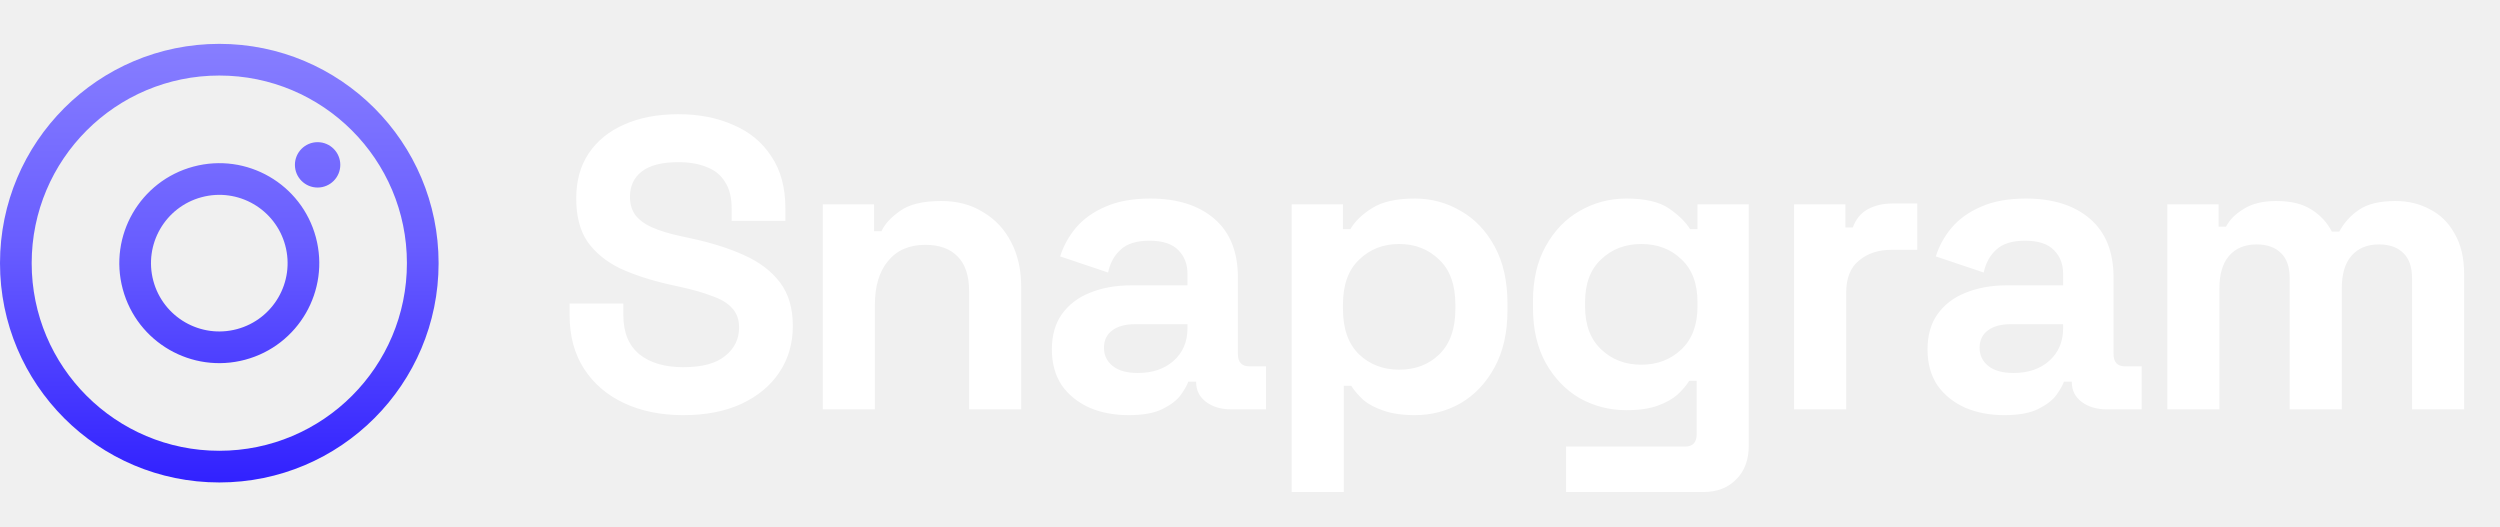
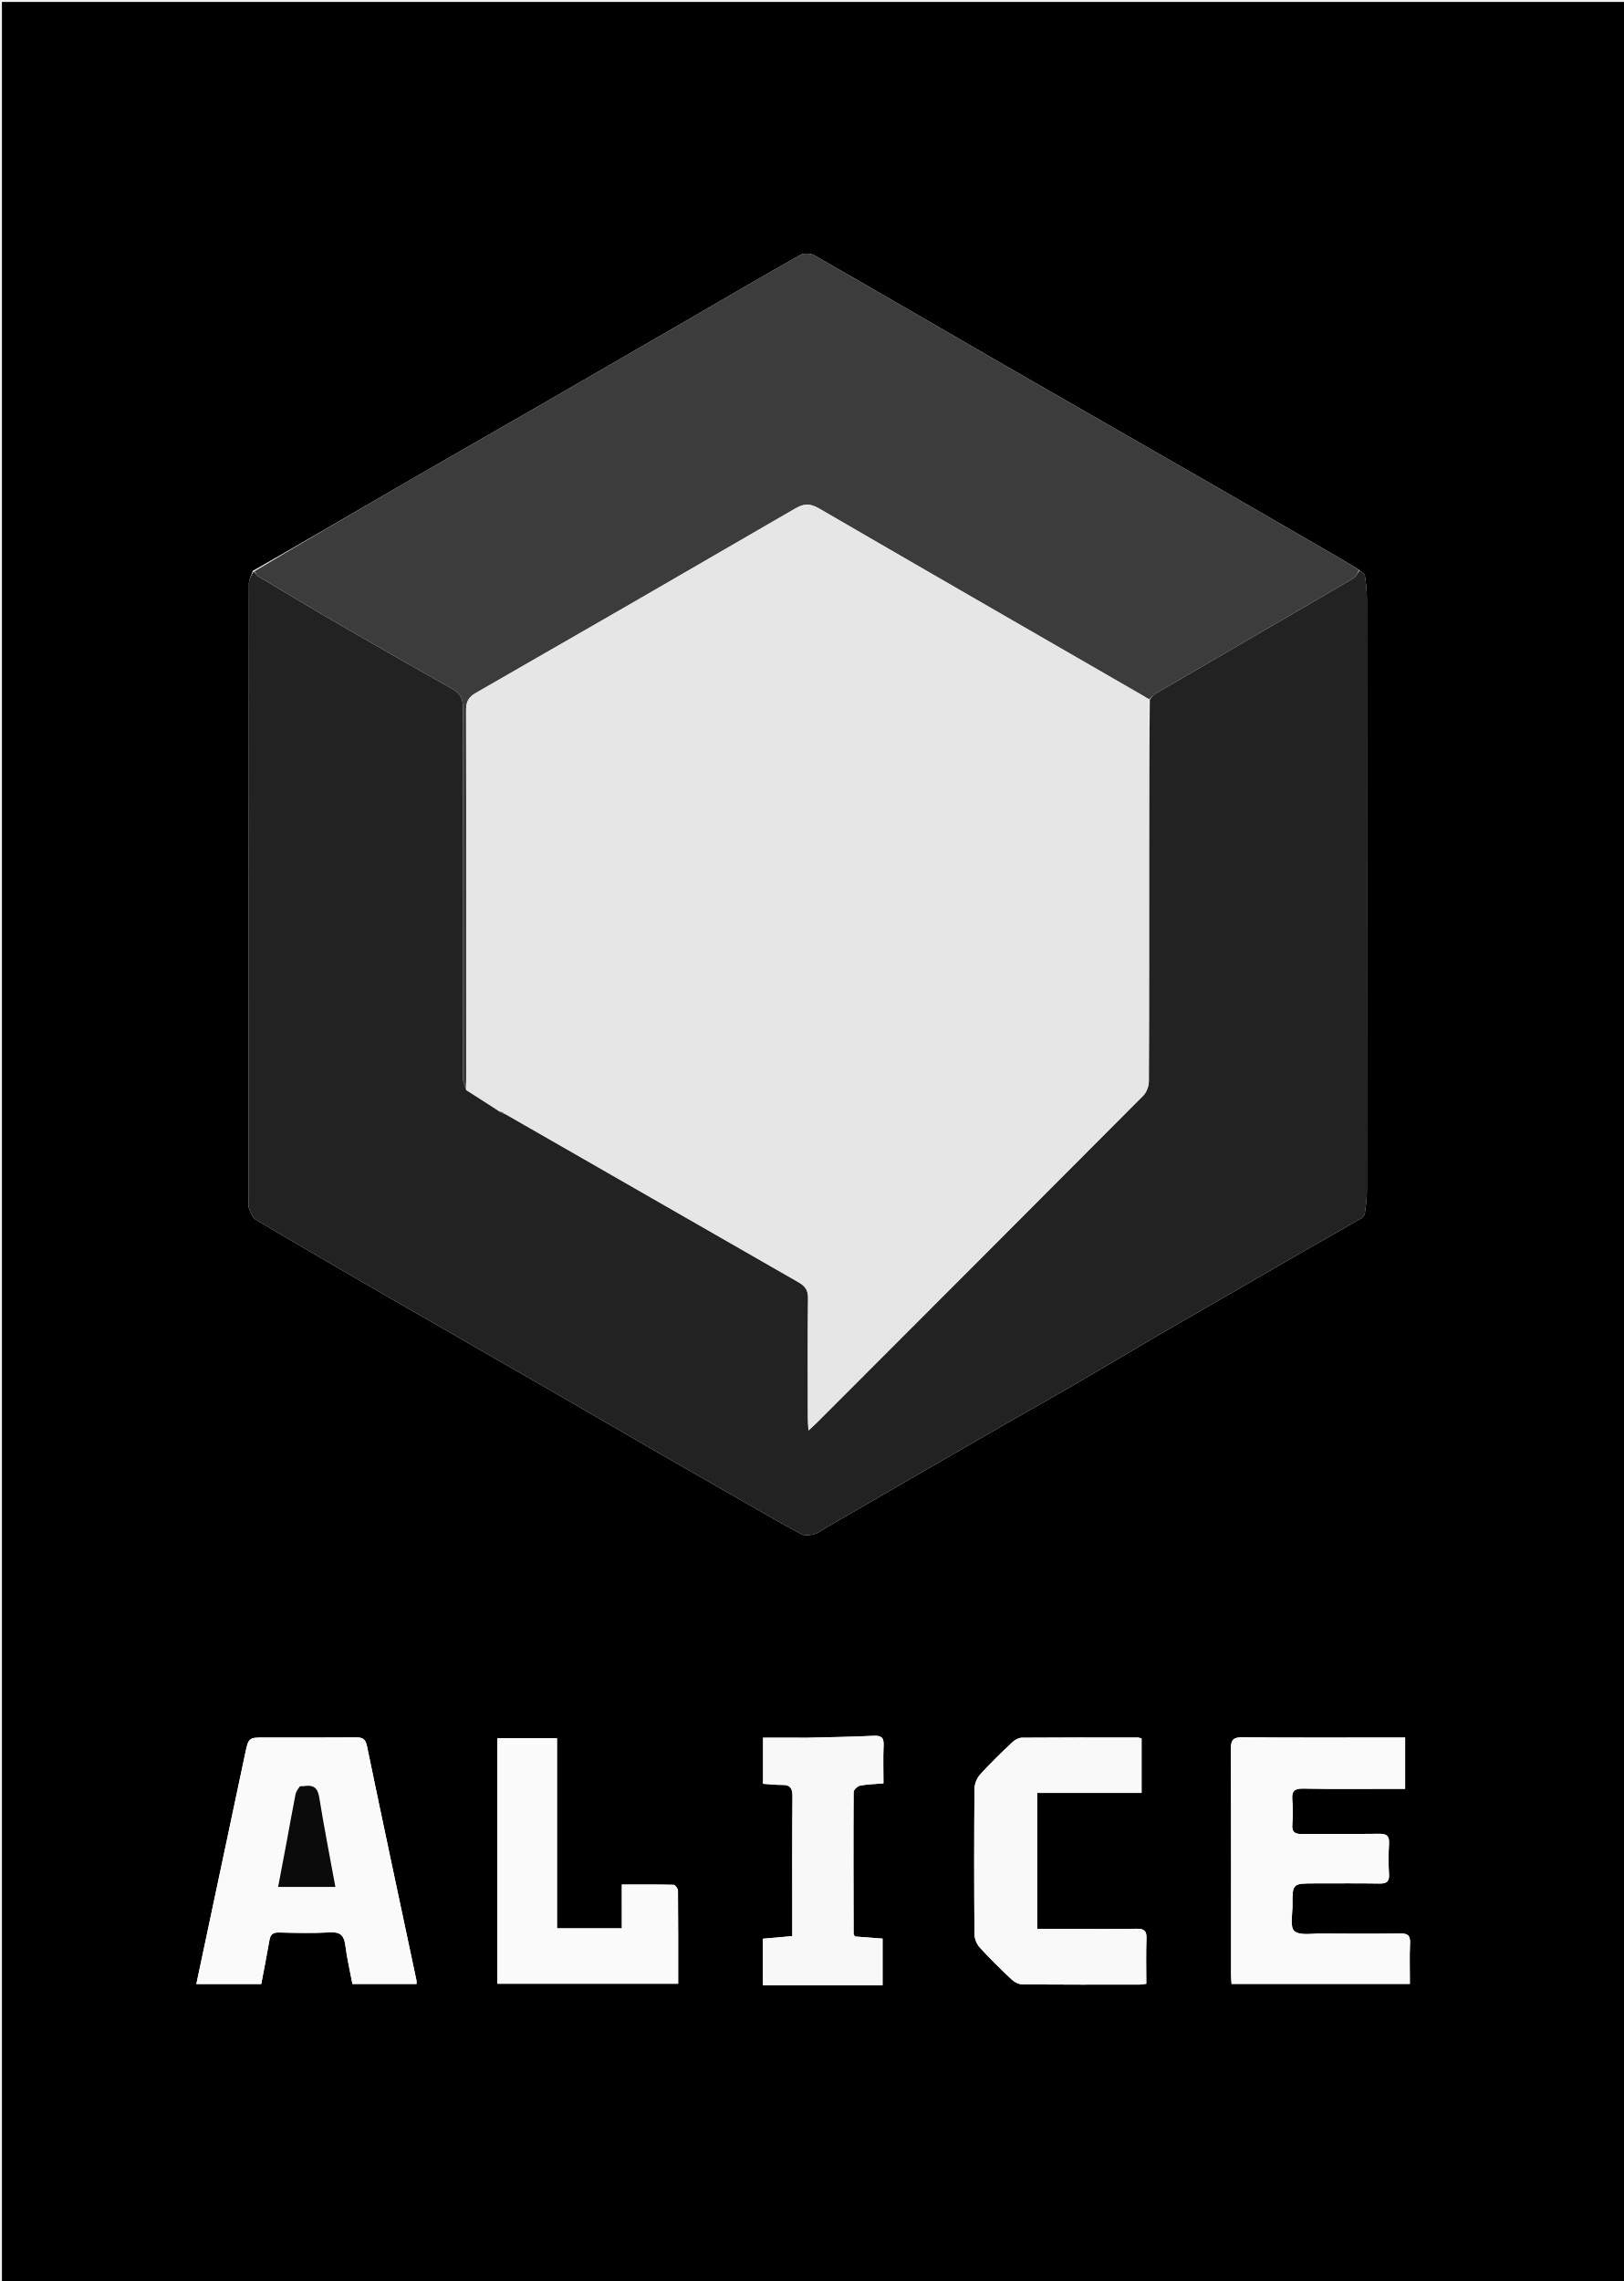
- <svg xmlns="http://www.w3.org/2000/svg" width="171" height="36" viewBox="0 0 171 36" fill="none">
-   <path fill-rule="evenodd" clip-rule="evenodd" d="M27.833 18C27.833 25.088 22.088 30.833 15 30.833C7.912 30.833 2.167 25.088 2.167 18C2.167 10.912 7.912 5.167 15 5.167C22.088 5.167 27.833 10.912 27.833 18ZM30 18C30 26.284 23.284 33 15 33C6.716 33 0 26.284 0 18C0 9.716 6.716 3 15 3C23.284 3 30 9.716 30 18ZM23.276 11.276C23.276 12.133 22.581 12.828 21.724 12.828C20.867 12.828 20.172 12.133 20.172 11.276C20.172 10.419 20.867 9.724 21.724 9.724C22.581 9.724 23.276 10.419 23.276 11.276ZM10.488 19.209C11.156 21.701 13.717 23.18 16.209 22.512C18.701 21.844 20.18 19.283 19.512 16.791C18.844 14.299 16.283 12.82 13.791 13.488C11.299 14.156 9.82 16.717 10.488 19.209ZM8.395 19.77C9.372 23.418 13.122 25.582 16.77 24.605C20.417 23.627 22.582 19.878 21.605 16.23C20.627 12.582 16.878 10.418 13.23 11.395C9.582 12.373 7.418 16.122 8.395 19.77Z" fill="url(#paint0_linear_120_1360)" />
-   <path d="M46.737 28.396C45.21 28.396 43.862 28.122 42.694 27.576C41.525 27.029 40.611 26.247 39.951 25.229C39.291 24.211 38.961 22.986 38.961 21.553V20.762H42.637V21.553C42.637 22.741 43.005 23.636 43.74 24.239C44.475 24.824 45.474 25.116 46.737 25.116C48.019 25.116 48.971 24.861 49.593 24.352C50.234 23.844 50.554 23.193 50.554 22.402C50.554 21.855 50.394 21.412 50.073 21.073C49.772 20.733 49.319 20.46 48.716 20.253C48.132 20.026 47.416 19.819 46.567 19.631L45.917 19.489C44.56 19.188 43.391 18.811 42.411 18.358C41.45 17.887 40.705 17.274 40.177 16.52C39.668 15.766 39.414 14.786 39.414 13.58C39.414 12.373 39.697 11.346 40.262 10.498C40.846 9.631 41.657 8.971 42.694 8.519C43.749 8.047 44.984 7.812 46.398 7.812C47.811 7.812 49.065 8.057 50.158 8.547C51.27 9.018 52.137 9.734 52.76 10.696C53.4 11.638 53.721 12.826 53.721 14.258V15.107H50.045V14.258C50.045 13.504 49.894 12.901 49.593 12.449C49.31 11.978 48.895 11.638 48.349 11.431C47.802 11.205 47.152 11.092 46.398 11.092C45.267 11.092 44.428 11.308 43.881 11.742C43.353 12.157 43.09 12.732 43.09 13.467C43.09 13.957 43.212 14.371 43.457 14.711C43.721 15.05 44.107 15.333 44.616 15.559C45.125 15.785 45.776 15.983 46.567 16.153L47.218 16.294C48.631 16.596 49.857 16.982 50.893 17.453C51.949 17.925 52.769 18.547 53.353 19.32C53.938 20.093 54.23 21.082 54.23 22.288C54.23 23.495 53.919 24.56 53.297 25.483C52.694 26.388 51.826 27.105 50.695 27.632C49.583 28.141 48.264 28.396 46.737 28.396ZM56.278 28V13.976H59.784V15.813H60.293C60.519 15.323 60.944 14.862 61.566 14.428C62.188 13.976 63.13 13.749 64.393 13.749C65.486 13.749 66.438 14.004 67.249 14.513C68.078 15.003 68.719 15.691 69.171 16.577C69.624 17.444 69.85 18.462 69.85 19.631V28H66.287V19.913C66.287 18.858 66.024 18.066 65.496 17.538C64.987 17.011 64.252 16.747 63.29 16.747C62.197 16.747 61.349 17.114 60.746 17.849C60.142 18.566 59.841 19.574 59.841 20.875V28H56.278ZM77.208 28.396C76.209 28.396 75.313 28.226 74.521 27.887C73.73 27.529 73.098 27.02 72.627 26.36C72.175 25.681 71.948 24.861 71.948 23.9C71.948 22.939 72.175 22.138 72.627 21.497C73.098 20.837 73.739 20.347 74.55 20.026C75.379 19.687 76.322 19.517 77.377 19.517H81.223V18.726C81.223 18.066 81.015 17.529 80.601 17.114C80.186 16.681 79.526 16.464 78.621 16.464C77.735 16.464 77.076 16.671 76.642 17.086C76.209 17.482 75.926 18 75.794 18.641L72.514 17.538C72.74 16.822 73.098 16.172 73.588 15.587C74.097 14.984 74.766 14.503 75.596 14.145C76.444 13.768 77.472 13.58 78.678 13.58C80.525 13.58 81.986 14.042 83.061 14.965C84.135 15.889 84.672 17.227 84.672 18.98V24.211C84.672 24.777 84.936 25.059 85.464 25.059H86.595V28H84.22C83.522 28 82.947 27.83 82.495 27.491C82.043 27.152 81.816 26.699 81.816 26.134V26.106H81.279C81.204 26.332 81.034 26.633 80.77 27.01C80.506 27.369 80.092 27.689 79.526 27.972C78.961 28.255 78.188 28.396 77.208 28.396ZM77.83 25.512C78.829 25.512 79.639 25.238 80.261 24.692C80.902 24.126 81.223 23.382 81.223 22.458V22.175H77.632C76.972 22.175 76.454 22.317 76.077 22.599C75.7 22.882 75.511 23.278 75.511 23.787C75.511 24.296 75.709 24.711 76.105 25.031C76.501 25.352 77.076 25.512 77.83 25.512ZM88.351 33.655V13.976H91.858V15.672H92.366C92.687 15.126 93.186 14.645 93.865 14.23C94.544 13.797 95.514 13.58 96.777 13.58C97.908 13.58 98.954 13.863 99.916 14.428C100.877 14.975 101.65 15.785 102.234 16.86C102.819 17.934 103.111 19.235 103.111 20.762V21.214C103.111 22.741 102.819 24.041 102.234 25.116C101.65 26.19 100.877 27.01 99.916 27.576C98.954 28.122 97.908 28.396 96.777 28.396C95.929 28.396 95.213 28.292 94.628 28.085C94.063 27.896 93.601 27.651 93.243 27.35C92.904 27.029 92.63 26.709 92.423 26.388H91.914V33.655H88.351ZM95.703 25.286C96.815 25.286 97.729 24.937 98.445 24.239C99.181 23.523 99.548 22.486 99.548 21.129V20.846C99.548 19.489 99.181 18.462 98.445 17.765C97.71 17.048 96.796 16.69 95.703 16.69C94.61 16.69 93.695 17.048 92.96 17.765C92.225 18.462 91.858 19.489 91.858 20.846V21.129C91.858 22.486 92.225 23.523 92.96 24.239C93.695 24.937 94.61 25.286 95.703 25.286ZM104.855 21.044V20.592C104.855 19.122 105.148 17.868 105.732 16.831C106.316 15.776 107.089 14.975 108.05 14.428C109.031 13.863 110.096 13.58 111.245 13.58C112.527 13.58 113.498 13.806 114.158 14.258C114.818 14.711 115.298 15.182 115.6 15.672H116.109V13.976H119.615V30.488C119.615 31.45 119.332 32.213 118.767 32.779C118.201 33.363 117.447 33.655 116.505 33.655H107.117V30.545H115.26C115.788 30.545 116.052 30.262 116.052 29.697V26.049H115.543C115.355 26.351 115.091 26.662 114.752 26.982C114.412 27.284 113.96 27.538 113.394 27.745C112.829 27.953 112.113 28.056 111.245 28.056C110.096 28.056 109.031 27.783 108.05 27.237C107.089 26.671 106.316 25.87 105.732 24.833C105.148 23.778 104.855 22.515 104.855 21.044ZM112.263 24.946C113.357 24.946 114.271 24.598 115.006 23.9C115.741 23.203 116.109 22.223 116.109 20.96V20.677C116.109 19.395 115.741 18.415 115.006 17.736C114.29 17.039 113.376 16.69 112.263 16.69C111.17 16.69 110.256 17.039 109.521 17.736C108.786 18.415 108.418 19.395 108.418 20.677V20.96C108.418 22.223 108.786 23.203 109.521 23.9C110.256 24.598 111.17 24.946 112.263 24.946ZM122.716 28V13.976H126.223V15.559H126.731C126.939 14.993 127.278 14.579 127.749 14.315C128.239 14.051 128.805 13.919 129.446 13.919H131.142V17.086H129.389C128.485 17.086 127.74 17.331 127.156 17.821C126.571 18.292 126.279 19.027 126.279 20.026V28H122.716ZM137.102 28.396C136.103 28.396 135.207 28.226 134.416 27.887C133.624 27.529 132.992 27.02 132.521 26.36C132.069 25.681 131.843 24.861 131.843 23.9C131.843 22.939 132.069 22.138 132.521 21.497C132.992 20.837 133.633 20.347 134.444 20.026C135.273 19.687 136.216 19.517 137.271 19.517H141.117V18.726C141.117 18.066 140.909 17.529 140.495 17.114C140.08 16.681 139.42 16.464 138.515 16.464C137.63 16.464 136.97 16.671 136.536 17.086C136.103 17.482 135.82 18 135.688 18.641L132.408 17.538C132.634 16.822 132.992 16.172 133.483 15.587C133.992 14.984 134.661 14.503 135.49 14.145C136.338 13.768 137.366 13.58 138.572 13.58C140.419 13.58 141.88 14.042 142.955 14.965C144.029 15.889 144.566 17.227 144.566 18.98V24.211C144.566 24.777 144.83 25.059 145.358 25.059H146.489V28H144.114C143.416 28 142.842 27.83 142.389 27.491C141.937 27.152 141.711 26.699 141.711 26.134V26.106H141.173C141.098 26.332 140.928 26.633 140.664 27.01C140.4 27.369 139.986 27.689 139.42 27.972C138.855 28.255 138.082 28.396 137.102 28.396ZM137.724 25.512C138.723 25.512 139.533 25.238 140.155 24.692C140.796 24.126 141.117 23.382 141.117 22.458V22.175H137.526C136.866 22.175 136.348 22.317 135.971 22.599C135.594 22.882 135.405 23.278 135.405 23.787C135.405 24.296 135.603 24.711 135.999 25.031C136.395 25.352 136.97 25.512 137.724 25.512ZM148.246 28V13.976H151.752V15.502H152.261C152.506 15.031 152.911 14.626 153.476 14.287C154.042 13.928 154.787 13.749 155.71 13.749C156.709 13.749 157.51 13.947 158.114 14.343C158.717 14.72 159.179 15.22 159.499 15.842H160.008C160.328 15.239 160.781 14.739 161.365 14.343C161.949 13.947 162.779 13.749 163.853 13.749C164.72 13.749 165.503 13.938 166.2 14.315C166.916 14.673 167.482 15.229 167.897 15.983C168.33 16.718 168.547 17.651 168.547 18.782V28H164.984V19.037C164.984 18.264 164.786 17.689 164.391 17.312C163.995 16.916 163.439 16.718 162.722 16.718C161.912 16.718 161.28 16.982 160.828 17.51C160.394 18.019 160.178 18.754 160.178 19.715V28H156.615V19.037C156.615 18.264 156.417 17.689 156.021 17.312C155.625 16.916 155.069 16.718 154.353 16.718C153.542 16.718 152.911 16.982 152.459 17.51C152.025 18.019 151.808 18.754 151.808 19.715V28H148.246Z" fill="white" />
-   <defs>
-     <linearGradient id="paint0_linear_120_1360" x1="15" y1="3" x2="15" y2="33" gradientUnits="userSpaceOnUse">
-       <stop stop-color="#877EFF" />
-       <stop offset="0.461" stop-color="#685DFF" />
-       <stop offset="1" stop-color="#3121FF" />
-     </linearGradient>
-   </defs>
+ <svg xmlns="http://www.w3.org/2000/svg" version="1.1" id="Layer_1" x="0px" y="0px" width="150px" viewBox="0 0 842 1183" enable-background="new 0 0 842 1183" xml:space="preserve">
+   <path fill="#000000" opacity="1" stroke="none" d=" M371,1184   C247.333,1184 124.167,1184 1,1184   C1,789.667 1,395.333 1,1   C281.667,1 562.333,1 843,1   C843,395.333 843,789.667 843,1184   C685.833,1184 528.667,1184 371,1184  M131.148,296.055   C130.431,298.23 129.087,300.405 129.085,302.581   C128.982,409.07 128.994,515.56 128.994,622.05   C128.994,623.55 128.59,625.206 129.091,626.514   C129.919,628.678 130.821,631.478 132.576,632.52   C155.085,645.879 177.718,659.031 200.385,672.122   C231.254,689.95 262.189,707.664 293.077,725.461   C307.592,733.825 322.044,742.295 336.556,750.665   C351.918,759.527 367.307,768.343 382.703,777.146   C393.601,783.377 404.456,789.689 415.517,795.615   C417.327,796.585 420.257,796.247 422.398,795.607   C424.854,794.874 427.016,793.142 429.294,791.823   C447.949,781.026 466.6,770.219 485.257,759.424   C496.603,752.86 507.943,746.287 519.313,739.767   C531.957,732.517 544.679,725.402 557.282,718.082   C571.189,710.006 584.966,701.705 598.86,693.607   C614.6,684.433 630.409,675.378 646.185,666.264   C655.944,660.627 665.68,654.948 675.457,649.342   C685.646,643.5 695.889,637.753 706.05,631.864   C706.918,631.361 707.767,630.162 707.907,629.183   C708.423,625.582 708.92,621.938 708.921,618.309   C708.973,515.652 708.973,412.996 708.923,310.339   C708.921,306.376 708.503,302.386 707.892,298.47   C707.74,297.491 706.08,296.748 704.625,295.413   C701.381,293.434 698.175,291.39 694.888,289.485   C673.75,277.238 652.617,264.982 631.44,252.803   C594.845,231.757 558.188,210.819 521.615,189.733   C488.502,170.642 455.496,151.364 422.319,132.384   C420.416,131.295 416.853,131.196 414.98,132.257   C392.999,144.703 371.2,157.472 349.339,170.131   C327.047,183.039 304.751,195.942 282.434,208.807   C257.679,223.077 232.865,237.245 208.136,251.56   C182.697,266.286 157.329,281.135 131.148,296.055  M127.007,910.265   C118.641,949.718 110.275,989.171 101.83,1028.995   C113.375,1028.995 124.282,1028.995 135.49,1028.995   C136.95,1021.274 138.456,1013.789 139.744,1006.267   C140.261,1003.245 141.595,1002.179 144.739,1002.256   C153.565,1002.471 162.42,1002.692 171.223,1002.193   C176.613,1001.888 178.464,1003.896 179.109,1008.933   C179.986,1015.783 181.578,1022.541 182.789,1028.947   C194.355,1028.947 205.122,1028.947 216.03,1028.947   C216.03,1028.128 216.115,1027.632 216.018,1027.174   C207.426,986.672 198.738,946.189 190.347,905.645   C189.526,901.673 187.904,901.031 184.426,901.062   C168.765,901.201 153.101,901.119 137.439,901.12   C128.886,901.12 128.886,901.123 127.007,910.265  M682.512,976.79   C693.505,976.793 704.5,976.687 715.49,976.863   C719.06,976.92 720.643,976.012 720.419,972.116   C720.113,966.803 720.099,961.445 720.426,956.135   C720.678,952.052 719.094,951.01 715.255,951.063   C702.099,951.244 688.937,951.009 675.781,951.202   C671.88,951.259 669.87,950.506 670.267,946.044   C670.634,941.913 670.607,937.7 670.258,933.565   C669.881,929.105 671.157,927.521 675.961,927.619   C691.778,927.94 707.606,927.741 723.429,927.742   C725.19,927.742 726.952,927.742 728.777,927.742   C728.777,918.476 728.777,909.949 728.777,901.127   C726.694,901.127 725.043,901.127 723.392,901.127   C697.075,901.125 670.757,901.256 644.442,901.006   C639.498,900.959 638.366,902.489 638.388,907.202   C638.564,946.177 638.484,985.154 638.499,1024.13   C638.5,1025.724 638.667,1027.317 638.758,1028.936   C669.729,1028.936 700.29,1028.936 731.241,1028.936   C731.241,1021.629 731.003,1014.653 731.33,1007.703   C731.527,1003.518 729.855,1002.703 726.085,1002.755   C712.429,1002.945 698.769,1002.9 685.112,1002.792   C680.361,1002.754 674.094,1003.968 671.325,1001.483   C668.93,999.334 670.384,992.757 670.356,988.135   C670.288,976.79 670.339,976.79 682.512,976.79  M537.955,960.5   C537.955,950.436 537.955,940.372 537.955,929.884   C556.545,929.884 574.151,929.884 592.081,929.884   C592.081,920.196 592.081,910.956 592.081,901.595   C591.249,901.406 590.624,901.141 590,901.141   C570.007,901.118 550.014,901.061 530.022,901.229   C528.301,901.244 526.253,902.419 524.937,903.667   C519.258,909.053 513.607,914.497 508.361,920.297   C506.681,922.155 505.446,925.164 505.425,927.658   C505.211,952.814 505.219,977.973 505.412,1003.129   C505.43,1005.475 506.594,1008.314 508.18,1010.056   C513.446,1015.839 519.051,1021.328 524.751,1026.69   C526.163,1028.019 528.417,1029.16 530.295,1029.176   C550.62,1029.349 570.946,1029.285 591.272,1029.261   C592.236,1029.26 593.199,1029.024 594.534,1028.848   C594.534,1020.88 594.321,1013.074 594.62,1005.288   C594.781,1001.114 593.107,1000.26 589.336,1000.318   C576.843,1000.511 564.346,1000.393 551.85,1000.393   C547.399,1000.394 542.948,1000.393 537.955,1000.393   C537.955,987.059 537.955,974.279 537.955,960.5  M322.517,994.515   C322.517,996.295 322.517,998.076 322.517,1000.088   C311.151,1000.088 300.325,1000.088 288.897,1000.088   C288.897,966.895 288.897,934.19 288.897,901.488   C278.232,901.488 268.177,901.488 257.959,901.488   C257.959,944.241 257.959,986.627 257.959,1028.844   C289.322,1028.844 320.367,1028.844 351.729,1028.844   C351.729,1012.441 351.773,996.472 351.628,980.504   C351.619,979.457 350.182,977.538 349.372,977.517   C340.628,977.3 331.877,977.382 322.516,977.382   C322.516,983.263 322.516,988.389 322.517,994.515  M418.533,901.233   C410.969,901.233 403.406,901.233 395.751,901.233   C395.751,909.011 395.751,917.043 395.751,925.13   C399.327,925.358 402.475,925.764 405.615,925.71   C410.003,925.635 411.06,927.598 411.019,931.817   C410.807,954.142 410.919,976.47 410.919,998.797   C410.919,1000.416 410.919,1002.036 410.919,1004.13   C405.548,1004.603 400.668,1005.033 395.702,1005.47   C395.702,1013.849 395.702,1021.899 395.702,1029.632   C416.626,1029.632 437.164,1029.632 457.747,1029.632   C457.747,1021.541 457.747,1013.516 457.747,1005.418   C452.553,1005.022 447.801,1004.66 443.341,1004.321   C442.961,1003.455 442.717,1003.159 442.717,1002.863   C442.658,978.373 442.568,953.882 442.73,929.394   C442.738,928.229 444.841,926.328 446.216,926.064   C450.056,925.328 454.026,925.272 458.204,924.926   C458.204,918.004 457.988,911.514 458.281,905.047   C458.471,900.857 456.797,900.06 452.97,900.246   C441.832,900.789 430.674,900.945 418.533,901.233  z" />
+   <path fill="#222222" opacity="1" stroke="none" d=" M705.113,295.897   C706.08,296.748 707.74,297.491 707.892,298.47   C708.503,302.386 708.921,306.376 708.923,310.339   C708.973,412.996 708.973,515.652 708.921,618.309   C708.92,621.938 708.423,625.582 707.907,629.183   C707.767,630.162 706.918,631.361 706.05,631.864   C695.889,637.753 685.646,643.5 675.457,649.342   C665.68,654.948 655.944,660.627 646.185,666.264   C630.409,675.378 614.6,684.433 598.86,693.607   C584.966,701.705 571.189,710.006 557.282,718.082   C544.679,725.402 531.957,732.517 519.313,739.767   C507.943,746.287 496.603,752.86 485.257,759.424   C466.6,770.219 447.949,781.026 429.294,791.823   C427.016,793.142 424.854,794.874 422.398,795.607   C420.257,796.247 417.327,796.585 415.517,795.615   C404.456,789.689 393.601,783.377 382.703,777.146   C367.307,768.343 351.918,759.527 336.556,750.665   C322.044,742.295 307.592,733.825 293.077,725.461   C262.189,707.664 231.254,689.95 200.385,672.122   C177.718,659.031 155.085,645.879 132.576,632.52   C130.821,631.478 129.919,628.678 129.091,626.514   C128.59,625.206 128.994,623.55 128.994,622.05   C128.994,515.56 128.982,409.07 129.085,302.581   C129.087,300.405 130.431,298.23 131.597,296.351   C132.639,297.401 133.08,298.413 133.85,298.873   C148.226,307.455 162.575,316.087 177.065,324.475   C196.255,335.582 215.539,346.529 234.839,357.446   C238.719,359.64 240.147,362.432 240.134,367.063   C239.96,431.137 240.003,495.212 240.081,559.287   C240.083,561.203 241.047,563.118 241.785,565.308   C247.653,569.104 253.298,572.625 259.017,576.501   C259.915,577.14 260.74,577.424 261.903,577.747   C312.91,606.906 363.567,636.05 414.281,665.096   C417.672,667.039 419.149,669.209 419.102,673.326   C418.866,693.976 418.991,714.63 419.01,735.282   C419.011,737.127 419.161,738.971 419.29,741.909   C421.508,739.846 422.74,738.771 423.893,737.616   C480.283,681.187 536.686,624.772 592.953,568.221   C594.683,566.482 595.835,563.338 595.847,560.843   C596.028,521.703 595.962,482.563 595.983,443.424   C595.997,416.611 596.056,389.798 596.357,362.769   C597.445,361.643 598.109,360.457 599.12,359.865   C621.064,347.028 643.046,334.254 665.023,321.472   C677.318,314.321 689.65,307.231 701.872,299.955   C703.264,299.126 704.047,297.274 705.113,295.897  z" />
+   <path fill="#3C3C3C" opacity="1" stroke="none" d=" M241.562,565.034   C241.047,563.118 240.083,561.203 240.081,559.287   C240.003,495.212 239.96,431.137 240.134,367.063   C240.147,362.432 238.719,359.64 234.839,357.446   C215.539,346.529 196.255,335.582 177.065,324.475   C162.575,316.087 148.226,307.455 133.85,298.873   C133.08,298.413 132.639,297.401 131.988,296.288   C157.329,281.135 182.697,266.286 208.136,251.56   C232.865,237.245 257.679,223.077 282.434,208.807   C304.751,195.942 327.047,183.039 349.339,170.131   C371.2,157.472 392.999,144.703 414.98,132.257   C416.853,131.196 420.416,131.295 422.319,132.384   C455.496,151.364 488.502,170.642 521.615,189.733   C558.188,210.819 594.845,231.757 631.44,252.803   C652.617,264.982 673.75,277.238 694.888,289.485   C698.175,291.39 701.381,293.434 704.869,295.655   C704.047,297.274 703.264,299.126 701.872,299.955   C689.65,307.231 677.318,314.321 665.023,321.472   C643.046,334.254 621.064,347.028 599.12,359.865   C598.109,360.457 597.445,361.643 596.074,362.574   C594.853,362.124 594.208,361.6 593.498,361.19   C537.252,328.732 480.967,296.341 424.816,263.72   C420.337,261.118 417.133,261.015 412.647,263.622   C357.509,295.665 302.28,327.551 246.962,359.282   C243.097,361.499 241.738,363.764 241.749,368.182   C241.906,431.644 241.866,495.107 241.856,558.569   C241.856,560.724 241.664,562.879 241.562,565.034  z" />
+   <path fill="#FAFAFA" opacity="1" stroke="none" d=" M127.055,909.847   C128.886,901.123 128.886,901.12 137.439,901.12   C153.101,901.119 168.765,901.201 184.426,901.062   C187.904,901.031 189.526,901.673 190.347,905.645   C198.738,946.189 207.426,986.672 216.018,1027.174   C216.115,1027.632 216.03,1028.128 216.03,1028.947   C205.122,1028.947 194.355,1028.947 182.789,1028.947   C181.578,1022.541 179.986,1015.783 179.109,1008.933   C178.464,1003.896 176.613,1001.888 171.223,1002.193   C162.42,1002.692 153.565,1002.471 144.739,1002.256   C141.595,1002.179 140.261,1003.245 139.744,1006.267   C138.456,1013.789 136.95,1021.274 135.49,1028.995   C124.282,1028.995 113.375,1028.995 101.83,1028.995   C110.275,989.171 118.641,949.718 127.055,909.847  M155.213,926.431   C154.548,927.819 153.561,929.144 153.272,930.606   C151.63,938.913 150.17,947.256 148.618,955.582   C147.203,963.169 145.751,970.75 144.265,978.598   C154.5,978.598 163.998,978.598 173.937,978.598   C171.043,962.761 168.025,947.481 165.569,932.111   C164.723,926.822 162.154,925.599 157.552,926.355   C157.065,926.435 156.556,926.373 155.213,926.431  z" />
+   <path fill="#FAFAFA" opacity="1" stroke="none" d=" M682.013,976.79   C670.339,976.79 670.288,976.79 670.356,988.135   C670.384,992.757 668.93,999.334 671.325,1001.483   C674.094,1003.968 680.361,1002.754 685.112,1002.792   C698.769,1002.9 712.429,1002.945 726.085,1002.755   C729.855,1002.703 731.527,1003.518 731.33,1007.703   C731.003,1014.653 731.241,1021.629 731.241,1028.936   C700.29,1028.936 669.729,1028.936 638.758,1028.936   C638.667,1027.317 638.5,1025.724 638.499,1024.13   C638.484,985.154 638.564,946.177 638.388,907.202   C638.366,902.489 639.498,900.959 644.442,901.006   C670.757,901.256 697.075,901.125 723.392,901.127   C725.043,901.127 726.694,901.127 728.777,901.127   C728.777,909.949 728.777,918.476 728.777,927.742   C726.952,927.742 725.19,927.742 723.429,927.742   C707.606,927.741 691.778,927.94 675.961,927.619   C671.157,927.521 669.881,929.105 670.258,933.565   C670.607,937.7 670.634,941.913 670.267,946.044   C669.87,950.506 671.88,951.259 675.781,951.202   C688.937,951.009 702.099,951.244 715.255,951.063   C719.094,951.01 720.678,952.052 720.426,956.135   C720.099,961.445 720.113,966.803 720.419,972.116   C720.643,976.012 719.06,976.92 715.49,976.863   C704.5,976.687 693.505,976.793 682.013,976.79  z" />
+   <path fill="#F9F9F9" opacity="1" stroke="none" d=" M537.955,961   C537.955,974.279 537.955,987.059 537.955,1000.393   C542.948,1000.393 547.399,1000.394 551.85,1000.393   C564.346,1000.393 576.843,1000.511 589.336,1000.318   C593.107,1000.26 594.781,1001.114 594.62,1005.288   C594.321,1013.074 594.534,1020.88 594.534,1028.848   C593.199,1029.024 592.236,1029.26 591.272,1029.261   C570.946,1029.285 550.62,1029.349 530.295,1029.176   C528.417,1029.16 526.163,1028.019 524.751,1026.69   C519.051,1021.328 513.446,1015.839 508.18,1010.056   C506.594,1008.314 505.43,1005.475 505.412,1003.129   C505.219,977.973 505.211,952.814 505.425,927.658   C505.446,925.164 506.681,922.155 508.361,920.297   C513.607,914.497 519.258,909.053 524.937,903.667   C526.253,902.419 528.301,901.244 530.022,901.229   C550.014,901.061 570.007,901.118 590,901.141   C590.624,901.141 591.249,901.406 592.081,901.595   C592.081,910.956 592.081,920.196 592.081,929.884   C574.151,929.884 556.545,929.884 537.955,929.884   C537.955,940.372 537.955,950.436 537.955,961  z" />
+   <path fill="#FBFBFB" opacity="1" stroke="none" d=" M322.517,994.016   C322.516,988.389 322.516,983.263 322.516,977.382   C331.877,977.382 340.628,977.3 349.372,977.517   C350.182,977.538 351.619,979.457 351.628,980.504   C351.773,996.472 351.729,1012.441 351.729,1028.844   C320.367,1028.844 289.322,1028.844 257.959,1028.844   C257.959,986.627 257.959,944.241 257.959,901.488   C268.177,901.488 278.232,901.488 288.897,901.488   C288.897,934.19 288.897,966.895 288.897,1000.088   C300.325,1000.088 311.151,1000.088 322.517,1000.088   C322.517,998.076 322.517,996.295 322.517,994.016  z" />
+   <path fill="#F8F8F8" opacity="1" stroke="none" d=" M419.028,901.242   C430.674,900.945 441.832,900.789 452.97,900.246   C456.797,900.06 458.471,900.857 458.281,905.047   C457.988,911.514 458.204,918.004 458.204,924.926   C454.026,925.272 450.056,925.328 446.216,926.064   C444.841,926.328 442.738,928.229 442.73,929.394   C442.568,953.882 442.658,978.373 442.717,1002.863   C442.717,1003.159 442.961,1003.455 443.341,1004.321   C447.801,1004.66 452.553,1005.022 457.747,1005.418   C457.747,1013.516 457.747,1021.541 457.747,1029.632   C437.164,1029.632 416.626,1029.632 395.702,1029.632   C395.702,1021.899 395.702,1013.849 395.702,1005.47   C400.668,1005.033 405.548,1004.603 410.919,1004.13   C410.919,1002.036 410.919,1000.416 410.919,998.797   C410.919,976.47 410.807,954.142 411.019,931.817   C411.06,927.598 410.003,925.635 405.615,925.71   C402.475,925.764 399.327,925.358 395.751,925.13   C395.751,917.043 395.751,909.011 395.751,901.233   C403.406,901.233 410.969,901.233 419.028,901.242  z" />
+   <path fill="#E6E6E6" opacity="1" stroke="none" d=" M241.785,565.308   C241.664,562.879 241.856,560.724 241.856,558.569   C241.866,495.107 241.906,431.644 241.749,368.182   C241.738,363.764 243.097,361.499 246.962,359.282   C302.28,327.551 357.509,295.665 412.647,263.622   C417.133,261.015 420.337,261.118 424.816,263.72   C480.967,296.341 537.252,328.732 593.498,361.19   C594.208,361.6 594.853,362.124 595.811,362.791   C596.056,389.798 595.997,416.611 595.983,443.424   C595.962,482.563 596.028,521.703 595.847,560.843   C595.835,563.338 594.683,566.482 592.953,568.221   C536.686,624.772 480.283,681.187 423.893,737.616   C422.74,738.771 421.508,739.846 419.29,741.909   C419.161,738.971 419.011,737.127 419.01,735.282   C418.991,714.63 418.866,693.976 419.102,673.326   C419.149,669.209 417.672,667.039 414.281,665.096   C363.567,636.05 312.91,606.906 261.757,577.452   C260.498,576.795 259.72,576.471 258.943,576.147   C253.298,572.625 247.653,569.104 241.785,565.308  z" />
+   <path fill="#3C3C3C" opacity="1" stroke="none" d=" M259.017,576.501   C259.72,576.471 260.498,576.795 261.42,577.414   C260.74,577.424 259.915,577.14 259.017,576.501  z" />
+   <path fill="#0B0B0B" opacity="1" stroke="none" d=" M155.635,926.404   C156.556,926.373 157.065,926.435 157.552,926.355   C162.154,925.599 164.723,926.822 165.569,932.111   C168.025,947.481 171.043,962.761 173.937,978.598   C163.998,978.598 154.5,978.598 144.265,978.598   C145.751,970.75 147.203,963.169 148.618,955.582   C150.17,947.256 151.63,938.913 153.272,930.606   C153.561,929.144 154.548,927.819 155.635,926.404  z" />
</svg>
